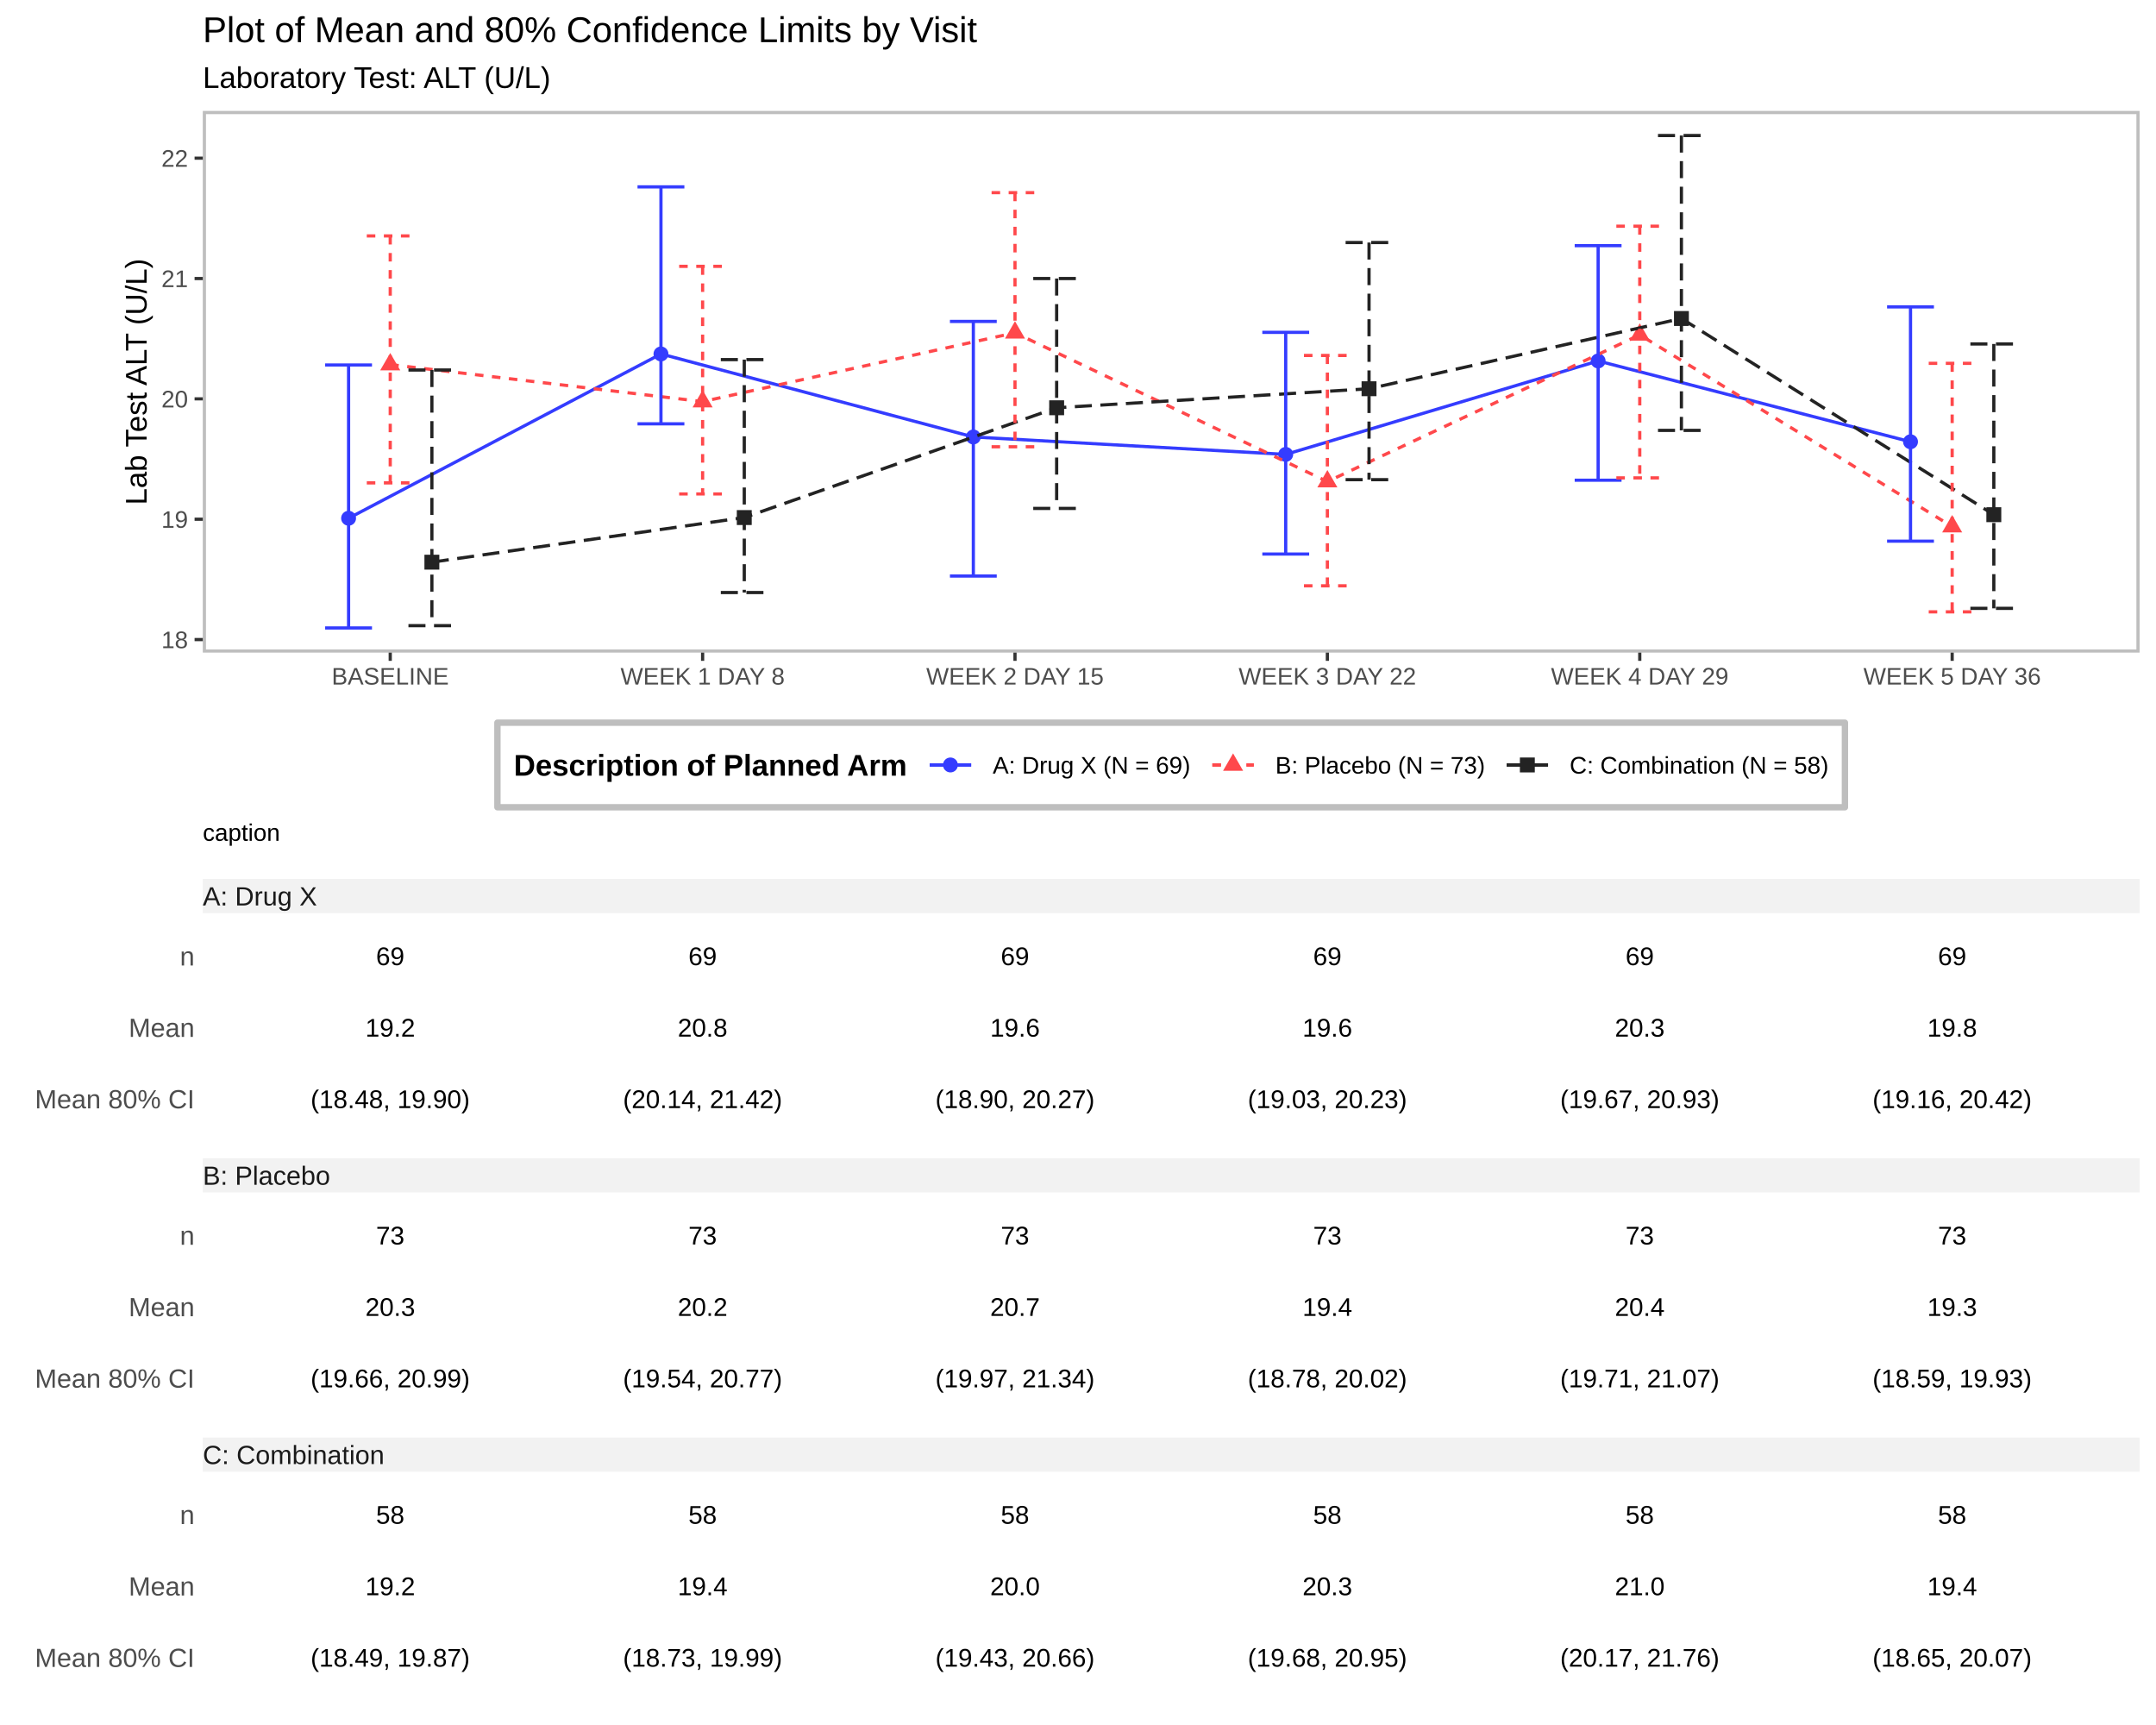
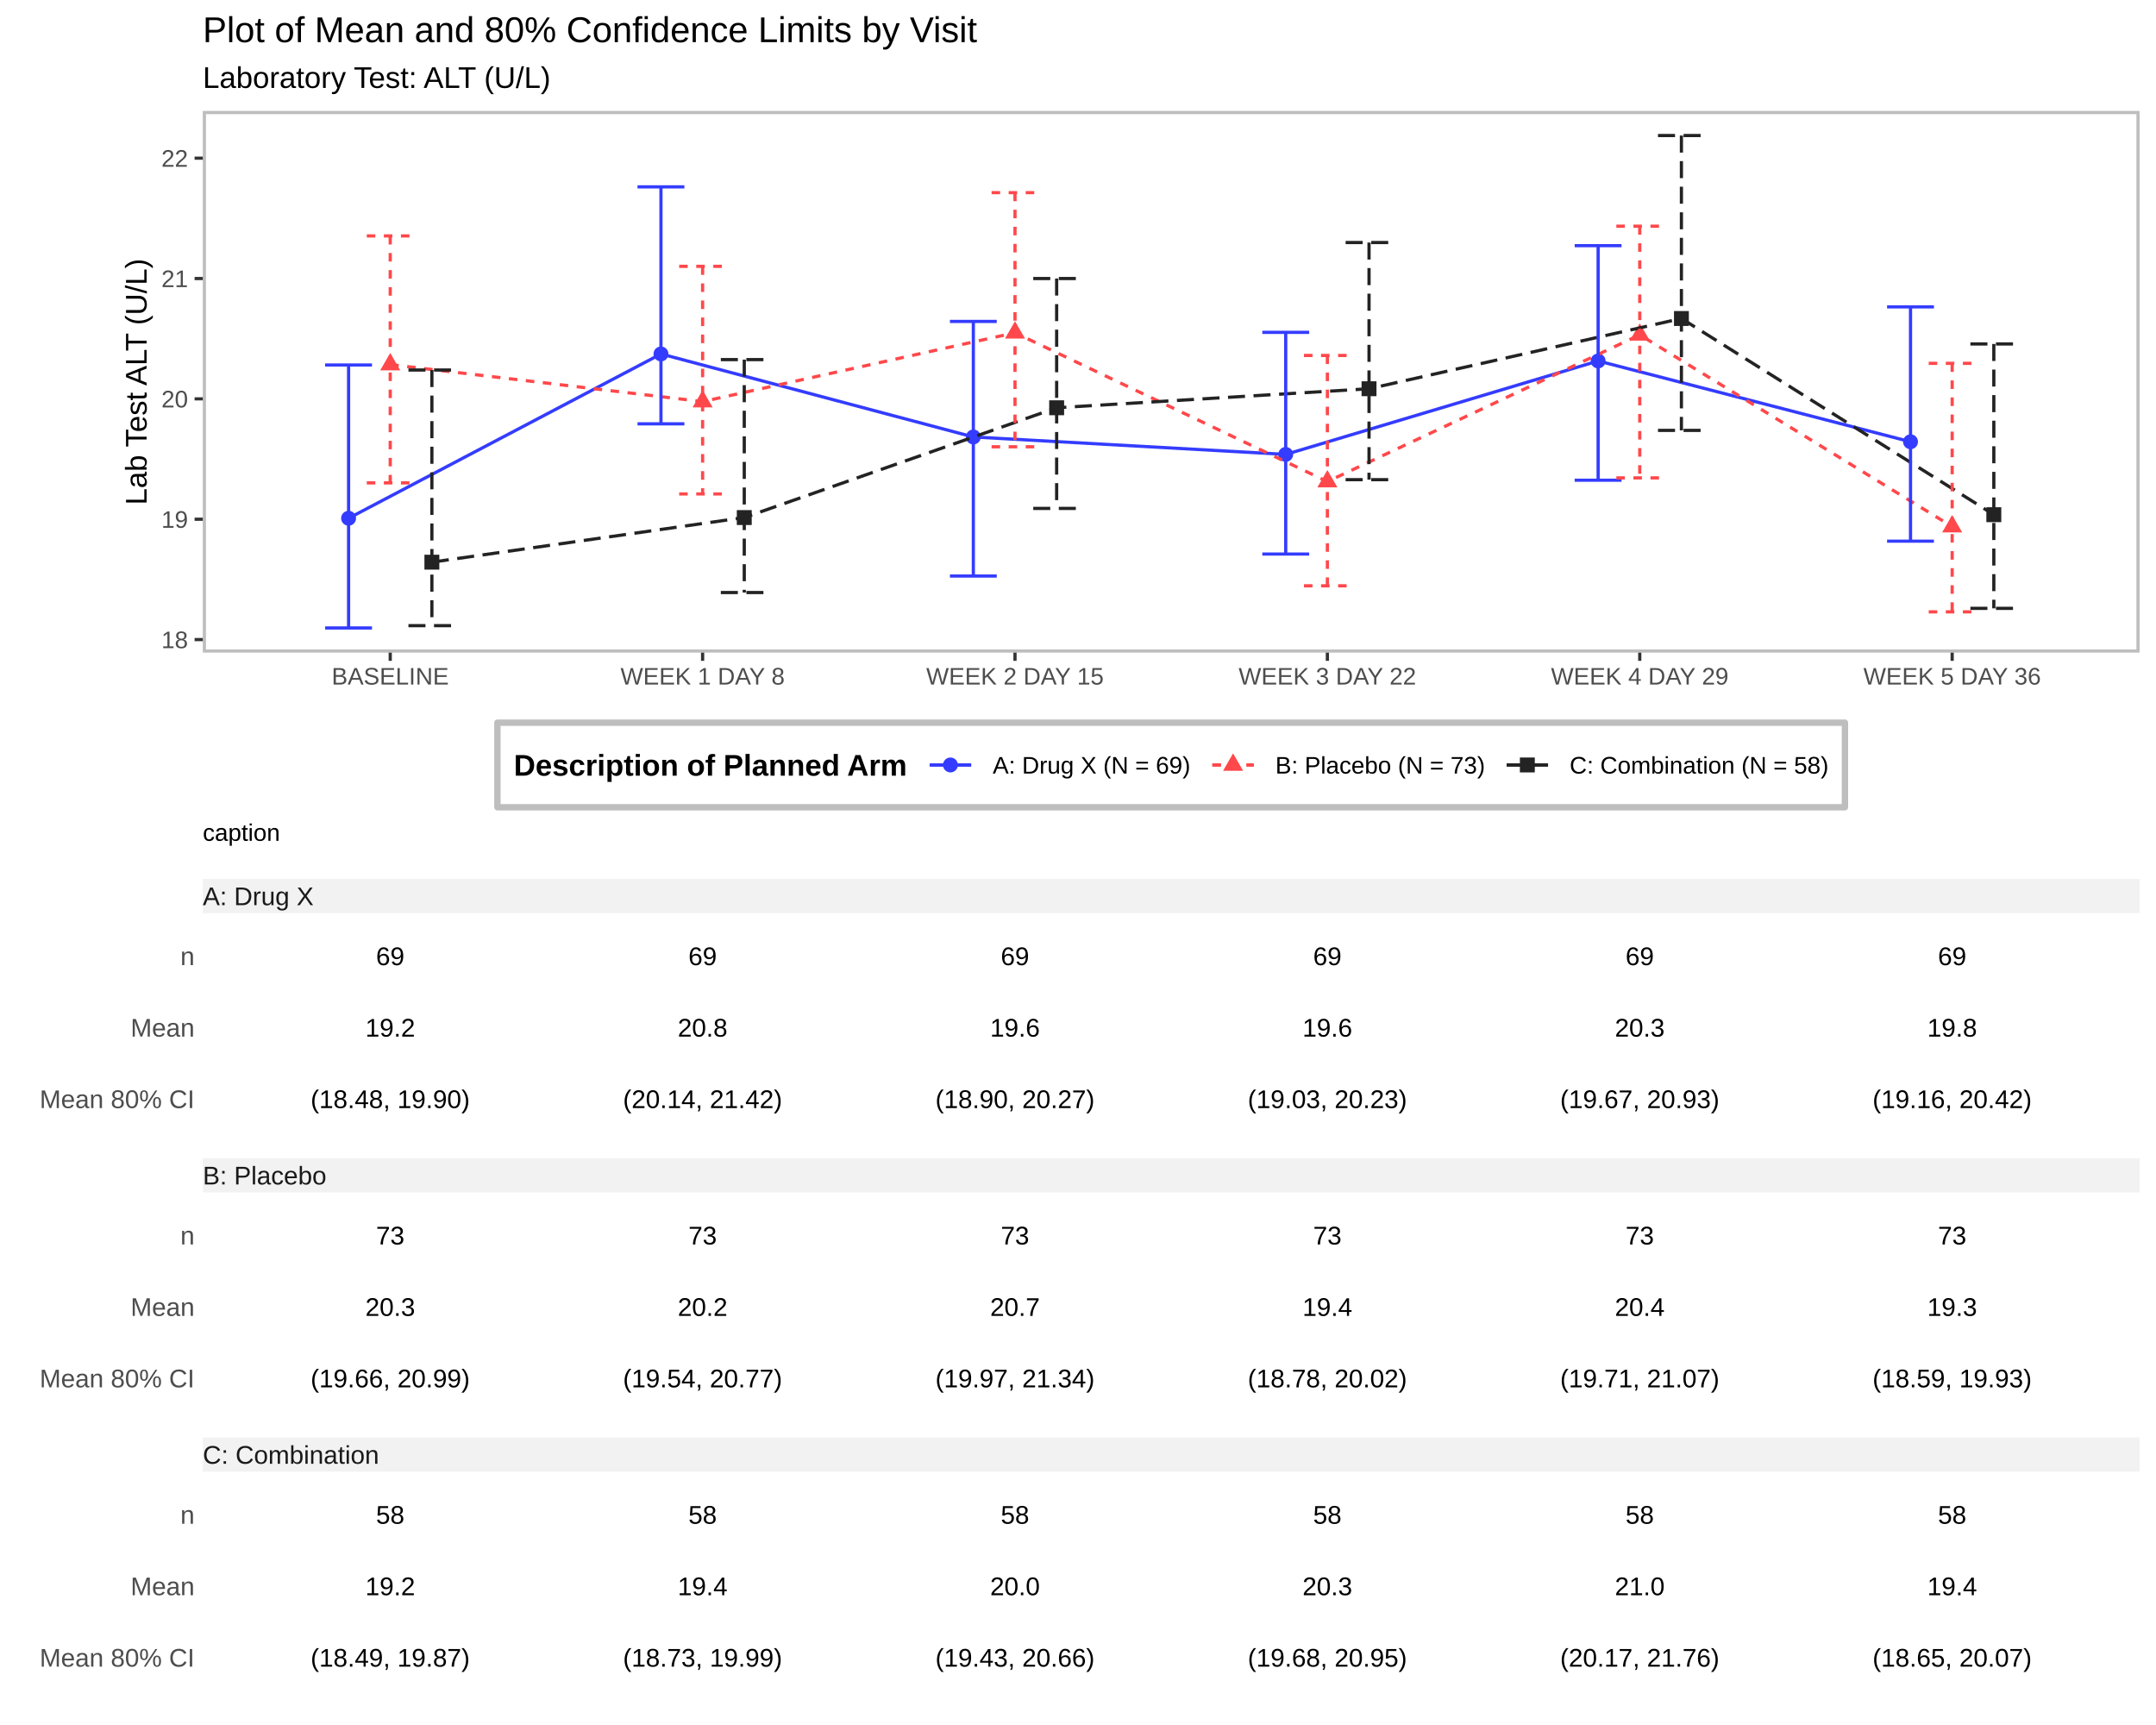
<svg xmlns="http://www.w3.org/2000/svg" class="svglite" width="720.00pt" height="576.00pt" viewBox="0 0 720.00 576.00">
  <defs>
    <style type="text/css">
    .svglite line, .svglite polyline, .svglite polygon, .svglite path, .svglite rect, .svglite circle {
      fill: none;
      stroke: #000000;
      stroke-linecap: round;
      stroke-linejoin: round;
      stroke-miterlimit: 10.00;
    }
    .svglite text {
      white-space: pre;
    }
  </style>
  </defs>
  <rect width="100%" height="100%" style="stroke: none; fill: none;" />
  <defs>
    <clipPath id="cpMC4wMHw3MjAuMDB8MC4wMHw1NzYuMDA=">
      <rect x="0.00" y="0.00" width="720.00" height="576.00" />
    </clipPath>
  </defs>
  <g clip-path="url(#cpMC4wMHw3MjAuMDB8MC4wMHw1NzYuMDA=)">
</g>
  <defs>
    <clipPath id="cpMC4wMHw3MjAuMDB8MC4wMHwyODguMDA=">
      <rect x="0.00" y="0.00" width="720.00" height="288.00" />
    </clipPath>
  </defs>
  <g clip-path="url(#cpMC4wMHw3MjAuMDB8MC4wMHwyODguMDA=)">
    <rect x="-0" y="0.00" width="720.00" height="288.00" style="stroke-width: 1.07; stroke: #FFFFFF; fill: #FFFFFF;" />
  </g>
  <g clip-path="url(#cpMC4wMHw3MjAuMDB8MC4wMHw1NzYuMDA=)">
</g>
  <defs>
    <clipPath id="cpNjcuNzJ8NzE0LjUyfDM3LjA0fDIxNy45Mg==">
      <rect x="67.72" y="37.04" width="646.80" height="180.88" />
    </clipPath>
  </defs>
  <g clip-path="url(#cpNjcuNzJ8NzE0LjUyfDM3LjA0fDIxNy45Mg==)">
    <circle cx="116.41" cy="173.05" r="2.49" style="stroke-width: 0.71; stroke: none; fill: #343CFF;" />
    <circle cx="220.73" cy="118.19" r="2.49" style="stroke-width: 0.71; stroke: none; fill: #343CFF;" />
    <circle cx="325.05" cy="145.91" r="2.49" style="stroke-width: 0.71; stroke: none; fill: #343CFF;" />
    <circle cx="429.37" cy="151.73" r="2.49" style="stroke-width: 0.71; stroke: none; fill: #343CFF;" />
    <circle cx="533.70" cy="120.53" r="2.49" style="stroke-width: 0.71; stroke: none; fill: #343CFF;" />
    <circle cx="638.02" cy="147.51" r="2.49" style="stroke-width: 0.71; stroke: none; fill: #343CFF;" />
    <polygon points="130.32,117.86 133.67,123.66 126.96,123.66 " style="stroke-width: 0.71; stroke: none; fill: #FF484B;" />
    <polygon points="234.64,130.23 237.99,136.03 231.29,136.03 " style="stroke-width: 0.71; stroke: none; fill: #FF484B;" />
    <polygon points="338.96,107.25 342.31,113.05 335.61,113.05 " style="stroke-width: 0.71; stroke: none; fill: #FF484B;" />
    <polygon points="443.28,156.94 446.63,162.74 439.93,162.74 " style="stroke-width: 0.71; stroke: none; fill: #FF484B;" />
    <polygon points="547.60,107.94 550.96,113.75 544.25,113.75 " style="stroke-width: 0.71; stroke: none; fill: #FF484B;" />
    <polygon points="651.93,171.97 655.28,177.78 648.58,177.78 " style="stroke-width: 0.71; stroke: none; fill: #FF484B;" />
    <polygon points="141.74,190.20 146.71,190.20 146.71,185.23 141.74,185.23 " style="stroke-width: 0.71; stroke: none; fill: #232323;" />
    <polygon points="246.06,175.31 251.04,175.31 251.04,170.33 246.06,170.33 " style="stroke-width: 0.71; stroke: none; fill: #232323;" />
    <polygon points="350.38,138.65 355.36,138.65 355.36,133.67 350.38,133.67 " style="stroke-width: 0.71; stroke: none; fill: #232323;" />
    <polygon points="454.70,132.29 459.68,132.29 459.68,127.32 454.70,127.32 " style="stroke-width: 0.71; stroke: none; fill: #232323;" />
    <polygon points="559.03,108.84 564.00,108.84 564.00,103.86 559.03,103.86 " style="stroke-width: 0.71; stroke: none; fill: #232323;" />
    <polygon points="663.35,174.35 668.33,174.35 668.33,169.37 663.35,169.37 " style="stroke-width: 0.71; stroke: none; fill: #232323;" />
    <polyline points="116.41,173.05 220.73,118.19 325.05,145.91 429.37,151.73 533.70,120.53 638.02,147.51 " style="stroke-width: 1.07; stroke: #343CFF; stroke-linecap: butt;" />
    <polyline points="130.32,121.73 234.64,134.10 338.96,111.12 443.28,160.81 547.60,111.81 651.93,175.84 " style="stroke-width: 1.07; stroke: #FF484B; stroke-dasharray: 2.85,2.85; stroke-linecap: butt;" />
    <polyline points="144.23,187.71 248.55,172.82 352.87,136.16 457.19,129.81 561.51,106.35 665.84,171.86 " style="stroke-width: 1.07; stroke: #232323; stroke-dasharray: 5.69,2.85; stroke-linecap: butt;" />
    <polyline points="108.58,121.87 124.23,121.87 " style="stroke-width: 1.07; stroke: #343CFF; stroke-linecap: butt;" />
    <polyline points="116.41,121.87 116.41,209.69 " style="stroke-width: 1.07; stroke: #343CFF; stroke-linecap: butt;" />
    <polyline points="108.58,209.69 124.23,209.69 " style="stroke-width: 1.07; stroke: #343CFF; stroke-linecap: butt;" />
    <polyline points="212.90,62.40 228.55,62.40 " style="stroke-width: 1.07; stroke: #343CFF; stroke-linecap: butt;" />
    <polyline points="220.73,62.40 220.73,141.52 " style="stroke-width: 1.07; stroke: #343CFF; stroke-linecap: butt;" />
    <polyline points="212.90,141.52 228.55,141.52 " style="stroke-width: 1.07; stroke: #343CFF; stroke-linecap: butt;" />
    <polyline points="317.23,107.32 332.87,107.32 " style="stroke-width: 1.07; stroke: #343CFF; stroke-linecap: butt;" />
    <polyline points="325.05,107.32 325.05,192.34 " style="stroke-width: 1.07; stroke: #343CFF; stroke-linecap: butt;" />
    <polyline points="317.23,192.34 332.87,192.34 " style="stroke-width: 1.07; stroke: #343CFF; stroke-linecap: butt;" />
    <polyline points="421.55,110.97 437.20,110.97 " style="stroke-width: 1.07; stroke: #343CFF; stroke-linecap: butt;" />
    <polyline points="429.37,110.97 429.37,185.00 " style="stroke-width: 1.07; stroke: #343CFF; stroke-linecap: butt;" />
    <polyline points="421.55,185.00 437.20,185.00 " style="stroke-width: 1.07; stroke: #343CFF; stroke-linecap: butt;" />
    <polyline points="525.87,82.03 541.52,82.03 " style="stroke-width: 1.07; stroke: #343CFF; stroke-linecap: butt;" />
    <polyline points="533.70,82.03 533.70,160.35 " style="stroke-width: 1.07; stroke: #343CFF; stroke-linecap: butt;" />
    <polyline points="525.87,160.35 541.52,160.35 " style="stroke-width: 1.07; stroke: #343CFF; stroke-linecap: butt;" />
    <polyline points="630.19,102.48 645.84,102.48 " style="stroke-width: 1.07; stroke: #343CFF; stroke-linecap: butt;" />
    <polyline points="638.02,102.48 638.02,180.70 " style="stroke-width: 1.07; stroke: #343CFF; stroke-linecap: butt;" />
    <polyline points="630.19,180.70 645.84,180.70 " style="stroke-width: 1.07; stroke: #343CFF; stroke-linecap: butt;" />
    <polyline points="122.49,78.78 138.14,78.78 " style="stroke-width: 1.07; stroke: #FF484B; stroke-dasharray: 2.85,2.85; stroke-linecap: butt;" />
    <polyline points="130.32,78.78 130.32,161.24 " style="stroke-width: 1.07; stroke: #FF484B; stroke-dasharray: 2.85,2.85; stroke-linecap: butt;" />
    <polyline points="122.49,161.24 138.14,161.24 " style="stroke-width: 1.07; stroke: #FF484B; stroke-dasharray: 2.85,2.85; stroke-linecap: butt;" />
    <polyline points="226.81,88.93 242.46,88.93 " style="stroke-width: 1.07; stroke: #FF484B; stroke-dasharray: 2.85,2.85; stroke-linecap: butt;" />
    <polyline points="234.64,88.93 234.64,164.94 " style="stroke-width: 1.07; stroke: #FF484B; stroke-dasharray: 2.85,2.85; stroke-linecap: butt;" />
    <polyline points="226.81,164.94 242.46,164.94 " style="stroke-width: 1.07; stroke: #FF484B; stroke-dasharray: 2.85,2.85; stroke-linecap: butt;" />
    <polyline points="331.14,64.33 346.78,64.33 " style="stroke-width: 1.07; stroke: #FF484B; stroke-dasharray: 2.85,2.85; stroke-linecap: butt;" />
    <polyline points="338.96,64.33 338.96,149.19 " style="stroke-width: 1.07; stroke: #FF484B; stroke-dasharray: 2.85,2.85; stroke-linecap: butt;" />
    <polyline points="331.14,149.19 346.78,149.19 " style="stroke-width: 1.07; stroke: #FF484B; stroke-dasharray: 2.85,2.85; stroke-linecap: butt;" />
    <polyline points="435.46,118.70 451.11,118.70 " style="stroke-width: 1.07; stroke: #FF484B; stroke-dasharray: 2.85,2.85; stroke-linecap: butt;" />
    <polyline points="443.28,118.70 443.28,195.61 " style="stroke-width: 1.07; stroke: #FF484B; stroke-dasharray: 2.85,2.85; stroke-linecap: butt;" />
    <polyline points="435.46,195.61 451.11,195.61 " style="stroke-width: 1.07; stroke: #FF484B; stroke-dasharray: 2.85,2.85; stroke-linecap: butt;" />
    <polyline points="539.78,75.53 555.43,75.53 " style="stroke-width: 1.07; stroke: #FF484B; stroke-dasharray: 2.85,2.85; stroke-linecap: butt;" />
    <polyline points="547.60,75.53 547.60,159.57 " style="stroke-width: 1.07; stroke: #FF484B; stroke-dasharray: 2.85,2.85; stroke-linecap: butt;" />
    <polyline points="539.78,159.57 555.43,159.57 " style="stroke-width: 1.07; stroke: #FF484B; stroke-dasharray: 2.85,2.85; stroke-linecap: butt;" />
    <polyline points="644.10,121.32 659.75,121.32 " style="stroke-width: 1.07; stroke: #FF484B; stroke-dasharray: 2.85,2.85; stroke-linecap: butt;" />
    <polyline points="651.93,121.32 651.93,204.31 " style="stroke-width: 1.07; stroke: #FF484B; stroke-dasharray: 2.85,2.85; stroke-linecap: butt;" />
    <polyline points="644.10,204.31 659.75,204.31 " style="stroke-width: 1.07; stroke: #FF484B; stroke-dasharray: 2.85,2.85; stroke-linecap: butt;" />
    <polyline points="136.40,123.55 152.05,123.55 " style="stroke-width: 1.07; stroke: #232323; stroke-dasharray: 5.69,2.85; stroke-linecap: butt;" />
    <polyline points="144.23,123.55 144.23,208.92 " style="stroke-width: 1.07; stroke: #232323; stroke-dasharray: 5.69,2.85; stroke-linecap: butt;" />
    <polyline points="136.40,208.92 152.05,208.92 " style="stroke-width: 1.07; stroke: #232323; stroke-dasharray: 5.69,2.85; stroke-linecap: butt;" />
    <polyline points="240.72,120.07 256.37,120.07 " style="stroke-width: 1.07; stroke: #232323; stroke-dasharray: 5.69,2.85; stroke-linecap: butt;" />
    <polyline points="248.55,120.07 248.55,197.85 " style="stroke-width: 1.07; stroke: #232323; stroke-dasharray: 5.69,2.85; stroke-linecap: butt;" />
    <polyline points="240.72,197.85 256.37,197.85 " style="stroke-width: 1.07; stroke: #232323; stroke-dasharray: 5.69,2.85; stroke-linecap: butt;" />
    <polyline points="345.05,93.00 360.69,93.00 " style="stroke-width: 1.07; stroke: #232323; stroke-dasharray: 5.69,2.85; stroke-linecap: butt;" />
    <polyline points="352.87,93.00 352.87,169.76 " style="stroke-width: 1.07; stroke: #232323; stroke-dasharray: 5.69,2.85; stroke-linecap: butt;" />
    <polyline points="345.05,169.76 360.69,169.76 " style="stroke-width: 1.07; stroke: #232323; stroke-dasharray: 5.69,2.85; stroke-linecap: butt;" />
    <polyline points="449.37,80.98 465.02,80.98 " style="stroke-width: 1.07; stroke: #232323; stroke-dasharray: 5.69,2.85; stroke-linecap: butt;" />
    <polyline points="457.19,80.98 457.19,160.17 " style="stroke-width: 1.07; stroke: #232323; stroke-dasharray: 5.69,2.85; stroke-linecap: butt;" />
    <polyline points="449.37,160.17 465.02,160.17 " style="stroke-width: 1.07; stroke: #232323; stroke-dasharray: 5.69,2.85; stroke-linecap: butt;" />
    <polyline points="553.69,45.26 569.34,45.26 " style="stroke-width: 1.07; stroke: #232323; stroke-dasharray: 5.69,2.85; stroke-linecap: butt;" />
    <polyline points="561.51,45.26 561.51,143.71 " style="stroke-width: 1.07; stroke: #232323; stroke-dasharray: 5.69,2.85; stroke-linecap: butt;" />
    <polyline points="553.69,143.71 569.34,143.71 " style="stroke-width: 1.07; stroke: #232323; stroke-dasharray: 5.69,2.85; stroke-linecap: butt;" />
    <polyline points="658.01,114.85 673.66,114.85 " style="stroke-width: 1.07; stroke: #232323; stroke-dasharray: 5.69,2.85; stroke-linecap: butt;" />
    <polyline points="665.84,114.85 665.84,203.14 " style="stroke-width: 1.07; stroke: #232323; stroke-dasharray: 5.69,2.85; stroke-linecap: butt;" />
    <polyline points="658.01,203.14 673.66,203.14 " style="stroke-width: 1.07; stroke: #232323; stroke-dasharray: 5.69,2.85; stroke-linecap: butt;" />
    <rect x="67.72" y="37.04" width="646.80" height="180.88" style="stroke-width: 2.13; stroke: #BEBEBE;" />
  </g>
  <g clip-path="url(#cpMC4wMHw3MjAuMDB8MC4wMHw1NzYuMDA=)">
    <text x="62.79" y="216.43" text-anchor="end" style="font-size: 8.00px;fill: #4D4D4D; font-family: &quot;Arial&quot;;" textLength="8.90px" lengthAdjust="spacingAndGlyphs">18</text>
    <text x="62.79" y="176.24" text-anchor="end" style="font-size: 8.00px;fill: #4D4D4D; font-family: &quot;Arial&quot;;" textLength="8.90px" lengthAdjust="spacingAndGlyphs">19</text>
    <text x="62.79" y="136.05" text-anchor="end" style="font-size: 8.00px;fill: #4D4D4D; font-family: &quot;Arial&quot;;" textLength="8.90px" lengthAdjust="spacingAndGlyphs">20</text>
    <text x="62.79" y="95.86" text-anchor="end" style="font-size: 8.00px;fill: #4D4D4D; font-family: &quot;Arial&quot;;" textLength="8.90px" lengthAdjust="spacingAndGlyphs">21</text>
    <text x="62.79" y="55.67" text-anchor="end" style="font-size: 8.00px;fill: #4D4D4D; font-family: &quot;Arial&quot;;" textLength="8.90px" lengthAdjust="spacingAndGlyphs">22</text>
    <polyline points="64.98,213.56 67.72,213.56 " style="stroke-width: 1.07; stroke: #333333; stroke-linecap: butt;" />
    <polyline points="64.98,173.37 67.72,173.37 " style="stroke-width: 1.07; stroke: #333333; stroke-linecap: butt;" />
    <polyline points="64.98,133.18 67.72,133.18 " style="stroke-width: 1.07; stroke: #333333; stroke-linecap: butt;" />
    <polyline points="64.98,93.00 67.72,93.00 " style="stroke-width: 1.07; stroke: #333333; stroke-linecap: butt;" />
    <polyline points="64.98,52.81 67.72,52.81 " style="stroke-width: 1.07; stroke: #333333; stroke-linecap: butt;" />
    <polyline points="130.32,220.66 130.32,217.92 " style="stroke-width: 1.07; stroke: #333333; stroke-linecap: butt;" />
    <polyline points="234.64,220.66 234.64,217.92 " style="stroke-width: 1.07; stroke: #333333; stroke-linecap: butt;" />
    <polyline points="338.96,220.66 338.96,217.92 " style="stroke-width: 1.07; stroke: #333333; stroke-linecap: butt;" />
    <polyline points="443.28,220.66 443.28,217.92 " style="stroke-width: 1.07; stroke: #333333; stroke-linecap: butt;" />
    <polyline points="547.60,220.66 547.60,217.92 " style="stroke-width: 1.07; stroke: #333333; stroke-linecap: butt;" />
    <polyline points="651.93,220.66 651.93,217.92 " style="stroke-width: 1.07; stroke: #333333; stroke-linecap: butt;" />
    <text x="130.32" y="228.58" text-anchor="middle" style="font-size: 8.00px;fill: #4D4D4D; font-family: &quot;Arial&quot;;" textLength="39.12px" lengthAdjust="spacingAndGlyphs">BASELINE</text>
    <text x="234.64" y="228.58" text-anchor="middle" style="font-size: 8.00px;fill: #4D4D4D; font-family: &quot;Arial&quot;;" textLength="54.84px" lengthAdjust="spacingAndGlyphs">WEEK 1 DAY 8</text>
    <text x="338.96" y="228.58" text-anchor="middle" style="font-size: 8.00px;fill: #4D4D4D; font-family: &quot;Arial&quot;;" textLength="59.29px" lengthAdjust="spacingAndGlyphs">WEEK 2 DAY 15</text>
    <text x="443.28" y="228.58" text-anchor="middle" style="font-size: 8.00px;fill: #4D4D4D; font-family: &quot;Arial&quot;;" textLength="59.29px" lengthAdjust="spacingAndGlyphs">WEEK 3 DAY 22</text>
    <text x="547.60" y="228.58" text-anchor="middle" style="font-size: 8.00px;fill: #4D4D4D; font-family: &quot;Arial&quot;;" textLength="59.29px" lengthAdjust="spacingAndGlyphs">WEEK 4 DAY 29</text>
    <text x="651.93" y="228.58" text-anchor="middle" style="font-size: 8.00px;fill: #4D4D4D; font-family: &quot;Arial&quot;;" textLength="59.29px" lengthAdjust="spacingAndGlyphs">WEEK 5 DAY 36</text>
    <text transform="translate(48.96,127.48) rotate(-90)" text-anchor="middle" style="font-size: 10.00px; font-family: &quot;Arial&quot;;" textLength="82.30px" lengthAdjust="spacingAndGlyphs">Lab Test ALT (U/L)</text>
    <rect x="166.11" y="241.31" width="450.01" height="28.24" style="stroke-width: 2.13; stroke: #BEBEBE;" />
    <text x="171.59" y="259.01" style="font-size: 10.00px; font-weight: bold; font-family: &quot;Arial&quot;;" textLength="131.33px" lengthAdjust="spacingAndGlyphs">Description of Planned Arm</text>
    <circle cx="317.40" cy="255.43" r="2.49" style="stroke-width: 0.71; stroke: none; fill: #343CFF;" />
    <line x1="310.49" y1="255.43" x2="324.32" y2="255.43" style="stroke-width: 1.07; stroke: #343CFF; stroke-linecap: butt;" />
    <line x1="310.49" y1="255.43" x2="324.32" y2="255.43" style="stroke-width: 1.07; stroke: #343CFF; stroke-linecap: butt;" />
    <polygon points="411.79,251.56 415.14,257.37 408.44,257.37 " style="stroke-width: 0.71; stroke: none; fill: #FF484B;" />
    <line x1="404.87" y1="255.43" x2="418.70" y2="255.43" style="stroke-width: 1.07; stroke: #FF484B; stroke-dasharray: 2.85,2.85; stroke-linecap: butt;" />
    <line x1="404.87" y1="255.43" x2="418.70" y2="255.43" style="stroke-width: 1.07; stroke: #FF484B; stroke-dasharray: 2.85,2.85; stroke-linecap: butt;" />
    <polygon points="507.57,257.92 512.55,257.92 512.55,252.94 507.57,252.94 " style="stroke-width: 0.71; stroke: none; fill: #232323;" />
    <line x1="503.15" y1="255.43" x2="516.97" y2="255.43" style="stroke-width: 1.07; stroke: #232323; stroke-dasharray: 5.69,2.85; stroke-linecap: butt;" />
    <line x1="503.15" y1="255.43" x2="516.97" y2="255.43" style="stroke-width: 1.07; stroke: #232323; stroke-dasharray: 5.69,2.85; stroke-linecap: butt;" />
    <text x="331.52" y="258.30" style="font-size: 8.00px; font-family: &quot;Arial&quot;;" textLength="66.03px" lengthAdjust="spacingAndGlyphs">A: Drug X (N = 69)</text>
    <text x="425.91" y="258.30" style="font-size: 8.00px; font-family: &quot;Arial&quot;;" textLength="70.05px" lengthAdjust="spacingAndGlyphs">B: Placebo (N = 73)</text>
    <text x="524.18" y="258.30" style="font-size: 8.00px; font-family: &quot;Arial&quot;;" textLength="86.49px" lengthAdjust="spacingAndGlyphs">C: Combination (N = 58)</text>
    <text x="67.72" y="29.36" style="font-size: 10.00px; font-family: &quot;Arial&quot;;" textLength="116.22px" lengthAdjust="spacingAndGlyphs">Laboratory Test: ALT (U/L)</text>
    <text x="67.72" y="14.08" style="font-size: 12.00px; font-family: &quot;Arial&quot;;" textLength="258.62px" lengthAdjust="spacingAndGlyphs">Plot of Mean and 80% Confidence Limits by Visit</text>
    <text x="67.72" y="280.76" style="font-size: 8.00px; font-family: &quot;Arial&quot;;" textLength="25.80px" lengthAdjust="spacingAndGlyphs">caption</text>
  </g>
  <defs>
    <clipPath id="cpMC4wMHw3MjAuMDB8Mjg4LjAwfDU3Ni4wMA==">
      <rect x="0.00" y="288.00" width="720.00" height="288.00" />
    </clipPath>
  </defs>
  <g clip-path="url(#cpMC4wMHw3MjAuMDB8Mjg4LjAwfDU3Ni4wMA==)">
    <rect x="0.00" y="288.00" width="720.00" height="288.00" style="stroke-width: 1.07; stroke: #FFFFFF; fill: #FFFFFF;" />
  </g>
  <g clip-path="url(#cpMC4wMHw3MjAuMDB8MC4wMHw1NzYuMDA=)">
</g>
  <defs>
    <clipPath id="cpNjcuNzJ8NzE0LjUyfDMwNC45MXwzODEuMjY=">
      <rect x="67.72" y="304.91" width="646.80" height="76.35" />
    </clipPath>
  </defs>
  <g clip-path="url(#cpNjcuNzJ8NzE0LjUyfDMwNC45MXwzODEuMjY=)">
    <rect x="67.72" y="304.91" width="646.80" height="76.35" style="stroke-width: 1.07; stroke: none; fill: #FFFFFF;" />
    <text x="130.32" y="322.28" text-anchor="middle" style="font-size: 8.54px; font-family: &quot;Arial&quot;;" textLength="9.49px" lengthAdjust="spacingAndGlyphs">69</text>
    <text x="130.32" y="346.14" text-anchor="middle" style="font-size: 8.54px; font-family: &quot;Arial&quot;;" textLength="16.60px" lengthAdjust="spacingAndGlyphs">19.2</text>
    <text x="130.32" y="370.00" text-anchor="middle" style="font-size: 8.54px; font-family: &quot;Arial&quot;;" textLength="53.12px" lengthAdjust="spacingAndGlyphs">(18.48, 19.90)</text>
    <text x="234.64" y="322.28" text-anchor="middle" style="font-size: 8.54px; font-family: &quot;Arial&quot;;" textLength="9.49px" lengthAdjust="spacingAndGlyphs">69</text>
    <text x="234.64" y="346.14" text-anchor="middle" style="font-size: 8.54px; font-family: &quot;Arial&quot;;" textLength="16.60px" lengthAdjust="spacingAndGlyphs">20.8</text>
    <text x="234.64" y="370.00" text-anchor="middle" style="font-size: 8.54px; font-family: &quot;Arial&quot;;" textLength="53.12px" lengthAdjust="spacingAndGlyphs">(20.14, 21.42)</text>
    <text x="338.96" y="322.28" text-anchor="middle" style="font-size: 8.54px; font-family: &quot;Arial&quot;;" textLength="9.49px" lengthAdjust="spacingAndGlyphs">69</text>
    <text x="338.96" y="346.14" text-anchor="middle" style="font-size: 8.54px; font-family: &quot;Arial&quot;;" textLength="16.60px" lengthAdjust="spacingAndGlyphs">19.6</text>
    <text x="338.96" y="370.00" text-anchor="middle" style="font-size: 8.54px; font-family: &quot;Arial&quot;;" textLength="53.12px" lengthAdjust="spacingAndGlyphs">(18.90, 20.27)</text>
    <text x="443.28" y="322.28" text-anchor="middle" style="font-size: 8.54px; font-family: &quot;Arial&quot;;" textLength="9.49px" lengthAdjust="spacingAndGlyphs">69</text>
    <text x="443.28" y="346.14" text-anchor="middle" style="font-size: 8.54px; font-family: &quot;Arial&quot;;" textLength="16.60px" lengthAdjust="spacingAndGlyphs">19.6</text>
    <text x="443.28" y="370.00" text-anchor="middle" style="font-size: 8.54px; font-family: &quot;Arial&quot;;" textLength="53.12px" lengthAdjust="spacingAndGlyphs">(19.03, 20.23)</text>
    <text x="547.60" y="322.28" text-anchor="middle" style="font-size: 8.54px; font-family: &quot;Arial&quot;;" textLength="9.49px" lengthAdjust="spacingAndGlyphs">69</text>
    <text x="547.60" y="346.14" text-anchor="middle" style="font-size: 8.54px; font-family: &quot;Arial&quot;;" textLength="16.60px" lengthAdjust="spacingAndGlyphs">20.3</text>
    <text x="547.60" y="370.00" text-anchor="middle" style="font-size: 8.54px; font-family: &quot;Arial&quot;;" textLength="53.12px" lengthAdjust="spacingAndGlyphs">(19.67, 20.93)</text>
    <text x="651.93" y="322.28" text-anchor="middle" style="font-size: 8.54px; font-family: &quot;Arial&quot;;" textLength="9.49px" lengthAdjust="spacingAndGlyphs">69</text>
    <text x="651.93" y="346.14" text-anchor="middle" style="font-size: 8.54px; font-family: &quot;Arial&quot;;" textLength="16.60px" lengthAdjust="spacingAndGlyphs">19.8</text>
    <text x="651.93" y="370.00" text-anchor="middle" style="font-size: 8.54px; font-family: &quot;Arial&quot;;" textLength="53.12px" lengthAdjust="spacingAndGlyphs">(19.16, 20.42)</text>
  </g>
  <g clip-path="url(#cpMC4wMHw3MjAuMDB8MC4wMHw1NzYuMDA=)">
</g>
  <defs>
    <clipPath id="cpNjcuNzJ8NzE0LjUyfDM5OC4xN3w0NzQuNTI=">
      <rect x="67.72" y="398.17" width="646.80" height="76.35" />
    </clipPath>
  </defs>
  <g clip-path="url(#cpNjcuNzJ8NzE0LjUyfDM5OC4xN3w0NzQuNTI=)">
    <rect x="67.72" y="398.17" width="646.80" height="76.35" style="stroke-width: 1.07; stroke: none; fill: #FFFFFF;" />
    <text x="130.32" y="415.54" text-anchor="middle" style="font-size: 8.54px; font-family: &quot;Arial&quot;;" textLength="9.49px" lengthAdjust="spacingAndGlyphs">73</text>
    <text x="130.32" y="439.40" text-anchor="middle" style="font-size: 8.54px; font-family: &quot;Arial&quot;;" textLength="16.60px" lengthAdjust="spacingAndGlyphs">20.3</text>
    <text x="130.32" y="463.26" text-anchor="middle" style="font-size: 8.54px; font-family: &quot;Arial&quot;;" textLength="53.12px" lengthAdjust="spacingAndGlyphs">(19.66, 20.99)</text>
    <text x="234.64" y="415.54" text-anchor="middle" style="font-size: 8.54px; font-family: &quot;Arial&quot;;" textLength="9.49px" lengthAdjust="spacingAndGlyphs">73</text>
    <text x="234.64" y="439.40" text-anchor="middle" style="font-size: 8.54px; font-family: &quot;Arial&quot;;" textLength="16.60px" lengthAdjust="spacingAndGlyphs">20.2</text>
    <text x="234.64" y="463.26" text-anchor="middle" style="font-size: 8.54px; font-family: &quot;Arial&quot;;" textLength="53.12px" lengthAdjust="spacingAndGlyphs">(19.54, 20.77)</text>
    <text x="338.96" y="415.54" text-anchor="middle" style="font-size: 8.54px; font-family: &quot;Arial&quot;;" textLength="9.49px" lengthAdjust="spacingAndGlyphs">73</text>
    <text x="338.96" y="439.40" text-anchor="middle" style="font-size: 8.54px; font-family: &quot;Arial&quot;;" textLength="16.60px" lengthAdjust="spacingAndGlyphs">20.7</text>
    <text x="338.96" y="463.26" text-anchor="middle" style="font-size: 8.54px; font-family: &quot;Arial&quot;;" textLength="53.12px" lengthAdjust="spacingAndGlyphs">(19.97, 21.34)</text>
    <text x="443.28" y="415.54" text-anchor="middle" style="font-size: 8.54px; font-family: &quot;Arial&quot;;" textLength="9.49px" lengthAdjust="spacingAndGlyphs">73</text>
    <text x="443.28" y="439.40" text-anchor="middle" style="font-size: 8.54px; font-family: &quot;Arial&quot;;" textLength="16.60px" lengthAdjust="spacingAndGlyphs">19.4</text>
    <text x="443.28" y="463.26" text-anchor="middle" style="font-size: 8.54px; font-family: &quot;Arial&quot;;" textLength="53.12px" lengthAdjust="spacingAndGlyphs">(18.78, 20.02)</text>
    <text x="547.60" y="415.54" text-anchor="middle" style="font-size: 8.54px; font-family: &quot;Arial&quot;;" textLength="9.49px" lengthAdjust="spacingAndGlyphs">73</text>
    <text x="547.60" y="439.40" text-anchor="middle" style="font-size: 8.54px; font-family: &quot;Arial&quot;;" textLength="16.60px" lengthAdjust="spacingAndGlyphs">20.4</text>
    <text x="547.60" y="463.26" text-anchor="middle" style="font-size: 8.54px; font-family: &quot;Arial&quot;;" textLength="53.12px" lengthAdjust="spacingAndGlyphs">(19.71, 21.07)</text>
    <text x="651.93" y="415.54" text-anchor="middle" style="font-size: 8.54px; font-family: &quot;Arial&quot;;" textLength="9.49px" lengthAdjust="spacingAndGlyphs">73</text>
    <text x="651.93" y="439.40" text-anchor="middle" style="font-size: 8.54px; font-family: &quot;Arial&quot;;" textLength="16.60px" lengthAdjust="spacingAndGlyphs">19.3</text>
    <text x="651.93" y="463.26" text-anchor="middle" style="font-size: 8.54px; font-family: &quot;Arial&quot;;" textLength="53.12px" lengthAdjust="spacingAndGlyphs">(18.59, 19.93)</text>
  </g>
  <g clip-path="url(#cpMC4wMHw3MjAuMDB8MC4wMHw1NzYuMDA=)">
</g>
  <defs>
    <clipPath id="cpNjcuNzJ8NzE0LjUyfDQ5MS40M3w1NjcuNzg=">
      <rect x="67.72" y="491.43" width="646.80" height="76.35" />
    </clipPath>
  </defs>
  <g clip-path="url(#cpNjcuNzJ8NzE0LjUyfDQ5MS40M3w1NjcuNzg=)">
    <rect x="67.72" y="491.43" width="646.80" height="76.35" style="stroke-width: 1.07; stroke: none; fill: #FFFFFF;" />
    <text x="130.32" y="508.80" text-anchor="middle" style="font-size: 8.54px; font-family: &quot;Arial&quot;;" textLength="9.49px" lengthAdjust="spacingAndGlyphs">58</text>
    <text x="130.32" y="532.66" text-anchor="middle" style="font-size: 8.54px; font-family: &quot;Arial&quot;;" textLength="16.60px" lengthAdjust="spacingAndGlyphs">19.2</text>
    <text x="130.32" y="556.52" text-anchor="middle" style="font-size: 8.54px; font-family: &quot;Arial&quot;;" textLength="53.12px" lengthAdjust="spacingAndGlyphs">(18.49, 19.87)</text>
    <text x="234.64" y="508.80" text-anchor="middle" style="font-size: 8.54px; font-family: &quot;Arial&quot;;" textLength="9.49px" lengthAdjust="spacingAndGlyphs">58</text>
    <text x="234.64" y="532.66" text-anchor="middle" style="font-size: 8.54px; font-family: &quot;Arial&quot;;" textLength="16.60px" lengthAdjust="spacingAndGlyphs">19.4</text>
    <text x="234.64" y="556.52" text-anchor="middle" style="font-size: 8.54px; font-family: &quot;Arial&quot;;" textLength="53.12px" lengthAdjust="spacingAndGlyphs">(18.73, 19.99)</text>
    <text x="338.96" y="508.80" text-anchor="middle" style="font-size: 8.54px; font-family: &quot;Arial&quot;;" textLength="9.49px" lengthAdjust="spacingAndGlyphs">58</text>
    <text x="338.96" y="532.66" text-anchor="middle" style="font-size: 8.54px; font-family: &quot;Arial&quot;;" textLength="16.60px" lengthAdjust="spacingAndGlyphs">20.0</text>
    <text x="338.96" y="556.52" text-anchor="middle" style="font-size: 8.54px; font-family: &quot;Arial&quot;;" textLength="53.12px" lengthAdjust="spacingAndGlyphs">(19.43, 20.66)</text>
    <text x="443.28" y="508.80" text-anchor="middle" style="font-size: 8.54px; font-family: &quot;Arial&quot;;" textLength="9.49px" lengthAdjust="spacingAndGlyphs">58</text>
    <text x="443.28" y="532.66" text-anchor="middle" style="font-size: 8.54px; font-family: &quot;Arial&quot;;" textLength="16.60px" lengthAdjust="spacingAndGlyphs">20.3</text>
    <text x="443.28" y="556.52" text-anchor="middle" style="font-size: 8.54px; font-family: &quot;Arial&quot;;" textLength="53.12px" lengthAdjust="spacingAndGlyphs">(19.68, 20.95)</text>
    <text x="547.60" y="508.80" text-anchor="middle" style="font-size: 8.54px; font-family: &quot;Arial&quot;;" textLength="9.49px" lengthAdjust="spacingAndGlyphs">58</text>
    <text x="547.60" y="532.66" text-anchor="middle" style="font-size: 8.54px; font-family: &quot;Arial&quot;;" textLength="16.60px" lengthAdjust="spacingAndGlyphs">21.0</text>
    <text x="547.60" y="556.52" text-anchor="middle" style="font-size: 8.54px; font-family: &quot;Arial&quot;;" textLength="53.12px" lengthAdjust="spacingAndGlyphs">(20.17, 21.76)</text>
    <text x="651.93" y="508.80" text-anchor="middle" style="font-size: 8.54px; font-family: &quot;Arial&quot;;" textLength="9.49px" lengthAdjust="spacingAndGlyphs">58</text>
    <text x="651.93" y="532.66" text-anchor="middle" style="font-size: 8.54px; font-family: &quot;Arial&quot;;" textLength="16.60px" lengthAdjust="spacingAndGlyphs">19.4</text>
    <text x="651.93" y="556.52" text-anchor="middle" style="font-size: 8.54px; font-family: &quot;Arial&quot;;" textLength="53.12px" lengthAdjust="spacingAndGlyphs">(18.65, 20.07)</text>
  </g>
  <g clip-path="url(#cpMC4wMHw3MjAuMDB8MC4wMHw1NzYuMDA=)">
</g>
  <defs>
    <clipPath id="cpNjcuNzJ8NzE0LjUyfDQ4MC4wMHw0OTEuNDM=">
      <rect x="67.72" y="480.00" width="646.80" height="11.43" />
    </clipPath>
  </defs>
  <g clip-path="url(#cpNjcuNzJ8NzE0LjUyfDQ4MC4wMHw0OTEuNDM=)">
    <rect x="67.72" y="480.00" width="646.80" height="11.43" style="stroke-width: 1.07; stroke: none; fill: #F2F2F2;" />
-     <text x="67.72" y="488.87" style="font-size: 8.80px;fill: #1A1A1A; font-family: &quot;Arial&quot;;" textLength="60.65px" lengthAdjust="spacingAndGlyphs">C: Combination</text>
+     <text x="67.72" y="488.77" style="font-size: 8.54px;fill: #1A1A1A; font-family: &quot;Arial&quot;;" textLength="58.80px" lengthAdjust="spacingAndGlyphs">C: Combination</text>
  </g>
  <g clip-path="url(#cpMC4wMHw3MjAuMDB8MC4wMHw1NzYuMDA=)">
</g>
  <defs>
    <clipPath id="cpNjcuNzJ8NzE0LjUyfDM4Ni43NHwzOTguMTc=">
      <rect x="67.72" y="386.74" width="646.80" height="11.43" />
    </clipPath>
  </defs>
  <g clip-path="url(#cpNjcuNzJ8NzE0LjUyfDM4Ni43NHwzOTguMTc=)">
    <rect x="67.72" y="386.74" width="646.80" height="11.43" style="stroke-width: 1.07; stroke: none; fill: #F2F2F2;" />
-     <text x="67.72" y="395.61" style="font-size: 8.80px;fill: #1A1A1A; font-family: &quot;Arial&quot;;" textLength="42.57px" lengthAdjust="spacingAndGlyphs">B: Placebo</text>
+     <text x="67.72" y="395.51" style="font-size: 8.54px;fill: #1A1A1A; font-family: &quot;Arial&quot;;" textLength="41.26px" lengthAdjust="spacingAndGlyphs">B: Placebo</text>
  </g>
  <g clip-path="url(#cpMC4wMHw3MjAuMDB8MC4wMHw1NzYuMDA=)">
</g>
  <defs>
    <clipPath id="cpNjcuNzJ8NzE0LjUyfDI5My40OHwzMDQuOTE=">
      <rect x="67.72" y="293.48" width="646.80" height="11.43" />
    </clipPath>
  </defs>
  <g clip-path="url(#cpNjcuNzJ8NzE0LjUyfDI5My40OHwzMDQuOTE=)">
    <rect x="67.72" y="293.48" width="646.80" height="11.43" style="stroke-width: 1.07; stroke: none; fill: #F2F2F2;" />
-     <text x="67.72" y="302.34" style="font-size: 8.80px;fill: #1A1A1A; font-family: &quot;Arial&quot;;" textLength="38.15px" lengthAdjust="spacingAndGlyphs">A: Drug X</text>
-   </g>
-   <g clip-path="url(#cpMC4wMHw3MjAuMDB8MC4wMHw1NzYuMDA=)">
-     <text x="64.98" y="370.09" text-anchor="end" style="font-size: 8.80px;fill: #4D4D4D; font-family: &quot;Arial&quot;;" textLength="53.33px" lengthAdjust="spacingAndGlyphs">Mean 80% CI</text>
-     <text x="64.98" y="346.24" text-anchor="end" style="font-size: 8.80px;fill: #4D4D4D; font-family: &quot;Arial&quot;;" textLength="22.02px" lengthAdjust="spacingAndGlyphs">Mean</text>
-     <text x="64.98" y="322.38" text-anchor="end" style="font-size: 8.80px;fill: #4D4D4D; font-family: &quot;Arial&quot;;" textLength="4.90px" lengthAdjust="spacingAndGlyphs">n</text>
-     <text x="64.98" y="463.35" text-anchor="end" style="font-size: 8.80px;fill: #4D4D4D; font-family: &quot;Arial&quot;;" textLength="53.33px" lengthAdjust="spacingAndGlyphs">Mean 80% CI</text>
-     <text x="64.98" y="439.50" text-anchor="end" style="font-size: 8.80px;fill: #4D4D4D; font-family: &quot;Arial&quot;;" textLength="22.02px" lengthAdjust="spacingAndGlyphs">Mean</text>
-     <text x="64.98" y="415.64" text-anchor="end" style="font-size: 8.80px;fill: #4D4D4D; font-family: &quot;Arial&quot;;" textLength="4.90px" lengthAdjust="spacingAndGlyphs">n</text>
-     <text x="64.98" y="556.62" text-anchor="end" style="font-size: 8.80px;fill: #4D4D4D; font-family: &quot;Arial&quot;;" textLength="53.33px" lengthAdjust="spacingAndGlyphs">Mean 80% CI</text>
-     <text x="64.98" y="532.76" text-anchor="end" style="font-size: 8.80px;fill: #4D4D4D; font-family: &quot;Arial&quot;;" textLength="22.02px" lengthAdjust="spacingAndGlyphs">Mean</text>
-     <text x="64.98" y="508.90" text-anchor="end" style="font-size: 8.80px;fill: #4D4D4D; font-family: &quot;Arial&quot;;" textLength="4.90px" lengthAdjust="spacingAndGlyphs">n</text>
+     <text x="67.72" y="302.25" style="font-size: 8.54px;fill: #1A1A1A; font-family: &quot;Arial&quot;;" textLength="36.98px" lengthAdjust="spacingAndGlyphs">A: Drug X</text>
+   </g>
+   <g clip-path="url(#cpMC4wMHw3MjAuMDB8MC4wMHw1NzYuMDA=)">
+     <text x="64.98" y="370.00" text-anchor="end" style="font-size: 8.54px;fill: #4D4D4D; font-family: &quot;Arial&quot;;" textLength="51.69px" lengthAdjust="spacingAndGlyphs">Mean 80% CI</text>
+     <text x="64.98" y="346.14" text-anchor="end" style="font-size: 8.54px;fill: #4D4D4D; font-family: &quot;Arial&quot;;" textLength="21.34px" lengthAdjust="spacingAndGlyphs">Mean</text>
+     <text x="64.98" y="322.28" text-anchor="end" style="font-size: 8.54px;fill: #4D4D4D; font-family: &quot;Arial&quot;;" textLength="4.74px" lengthAdjust="spacingAndGlyphs">n</text>
+     <text x="64.98" y="463.26" text-anchor="end" style="font-size: 8.54px;fill: #4D4D4D; font-family: &quot;Arial&quot;;" textLength="51.69px" lengthAdjust="spacingAndGlyphs">Mean 80% CI</text>
+     <text x="64.98" y="439.40" text-anchor="end" style="font-size: 8.54px;fill: #4D4D4D; font-family: &quot;Arial&quot;;" textLength="21.34px" lengthAdjust="spacingAndGlyphs">Mean</text>
+     <text x="64.98" y="415.54" text-anchor="end" style="font-size: 8.54px;fill: #4D4D4D; font-family: &quot;Arial&quot;;" textLength="4.74px" lengthAdjust="spacingAndGlyphs">n</text>
+     <text x="64.98" y="556.52" text-anchor="end" style="font-size: 8.54px;fill: #4D4D4D; font-family: &quot;Arial&quot;;" textLength="51.69px" lengthAdjust="spacingAndGlyphs">Mean 80% CI</text>
+     <text x="64.98" y="532.66" text-anchor="end" style="font-size: 8.54px;fill: #4D4D4D; font-family: &quot;Arial&quot;;" textLength="21.34px" lengthAdjust="spacingAndGlyphs">Mean</text>
+     <text x="64.98" y="508.80" text-anchor="end" style="font-size: 8.54px;fill: #4D4D4D; font-family: &quot;Arial&quot;;" textLength="4.74px" lengthAdjust="spacingAndGlyphs">n</text>
  </g>
</svg>
